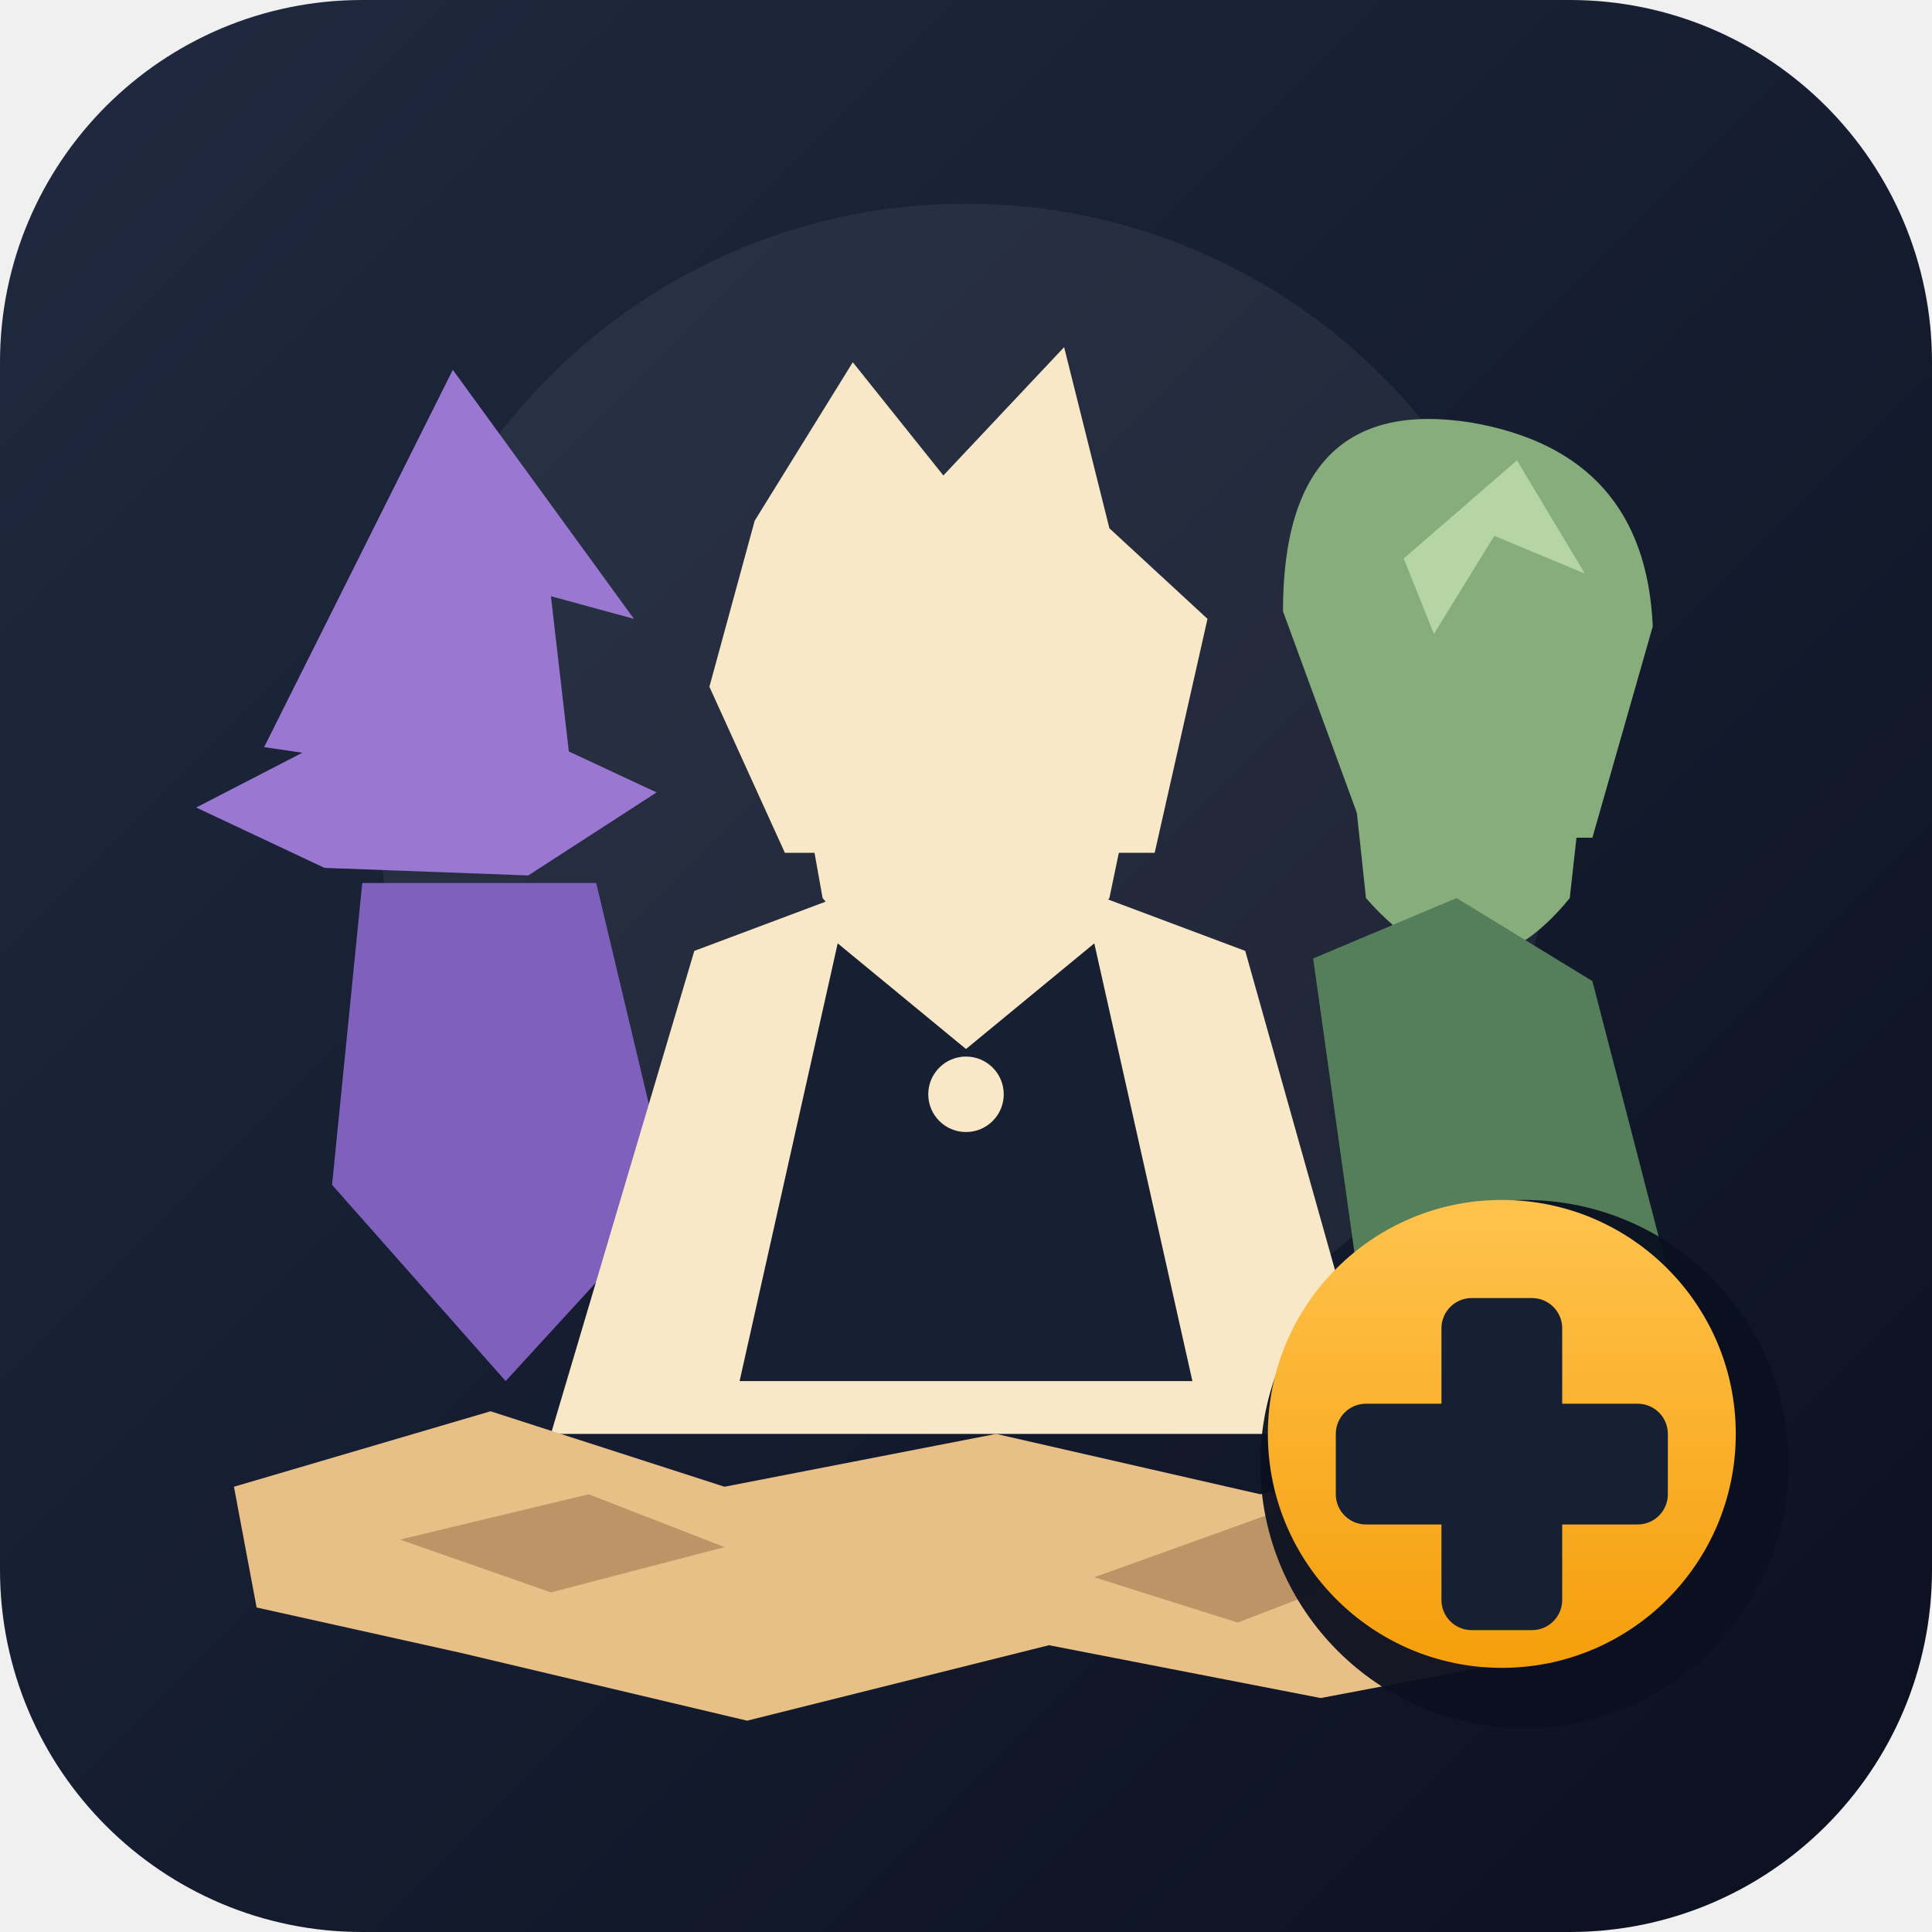
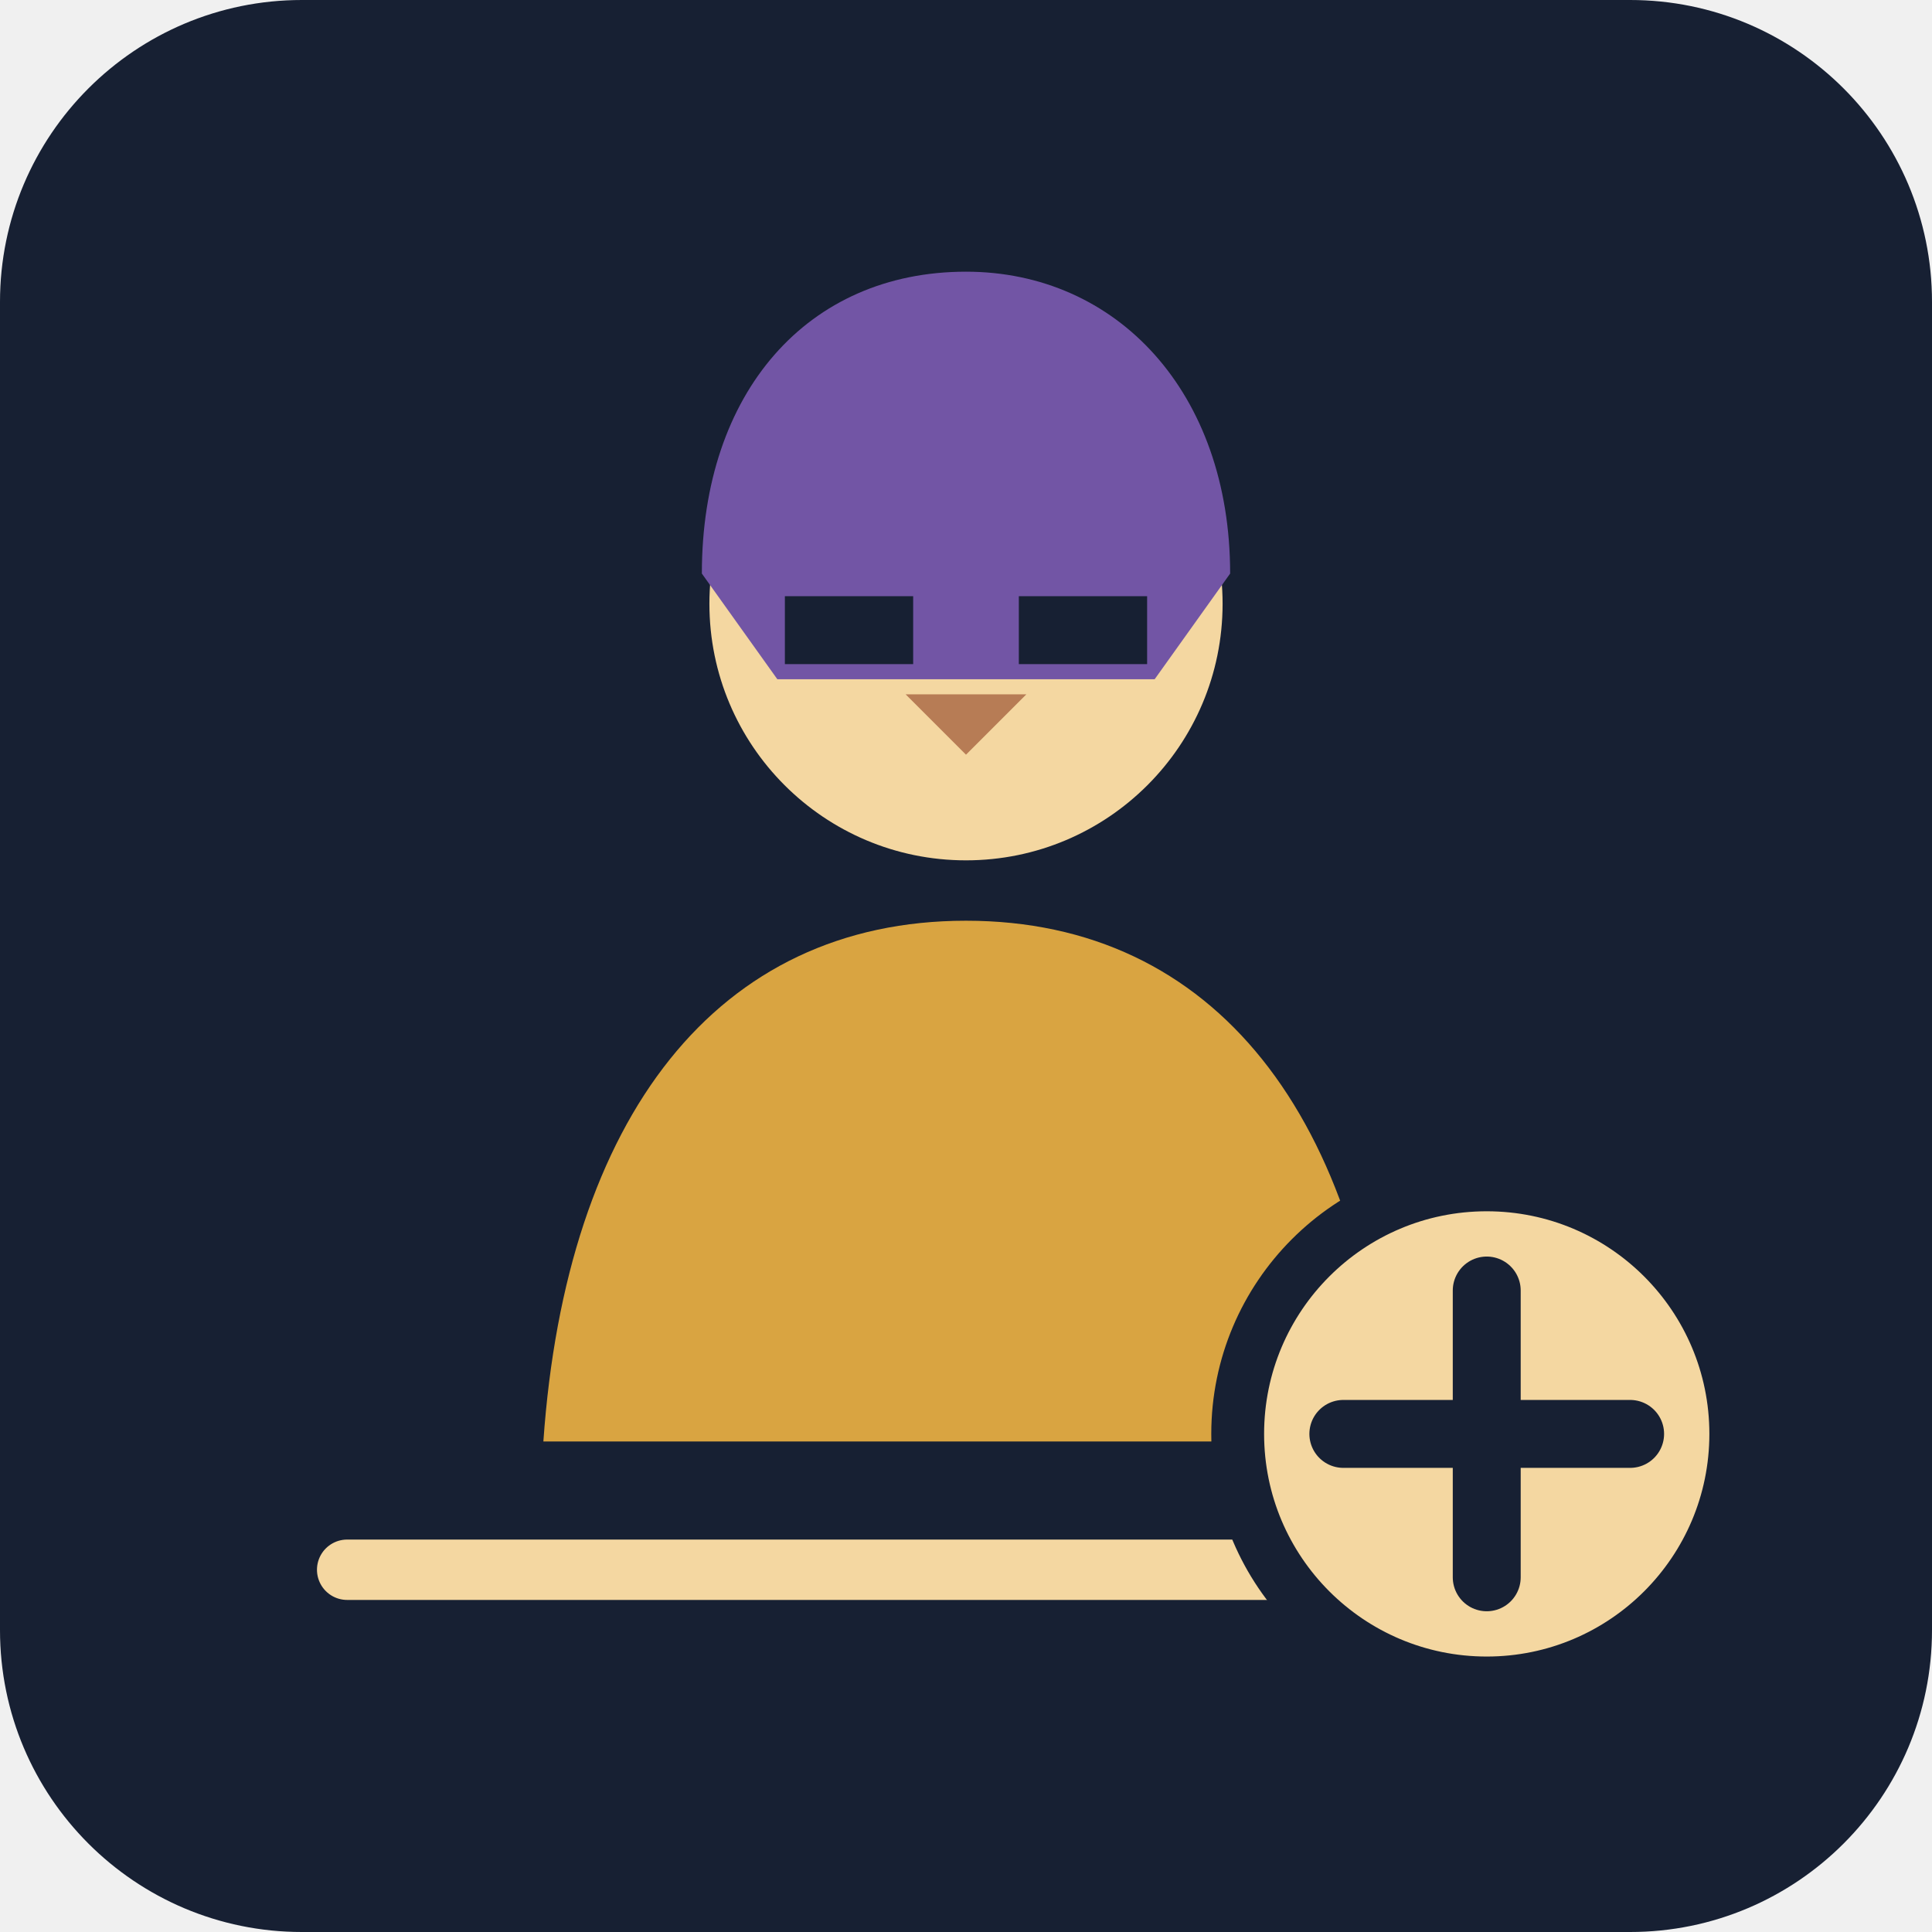
- <svg xmlns="http://www.w3.org/2000/svg" viewBox="0 0 256 256">
-   <defs>
-     <linearGradient id="bg" x1="0" y1="0" x2="1" y2="1">
-       <stop stop-color="#202a40" />
-       <stop offset="1" stop-color="#0b1020" />
-     </linearGradient>
-     <linearGradient id="gold" x1="0" y1="0" x2="0" y2="1">
-       <stop stop-color="#ffc34d" />
-       <stop offset="1" stop-color="#f59e0b" />
-     </linearGradient>
-   </defs>
-   <rect width="256" height="256" rx="48" fill="url(#bg)" />
-   <circle cx="128" cy="105" r="78" fill="#ffffff" opacity=".06" />
-   <path d="M35 99 60 49 84 82 73 79 76 105Z" fill="#9a78d2" />
-   <path d="M26 107 57 91 87 105 70 116 43 115Z" fill="#9a78d2" />
-   <path d="M48 117 79 117 89 159 67 183 44 157Z" fill="#8060bd" />
-   <path d="M100 69 113 48 125 63 141 46 147 70 160 82 153 113 104 113 94 91Z" fill="#f8e8c8" />
-   <path d="M104 91 Q105 75 128 74 Q151 75 152 95 L147 119 Q128 142 109 119Z" fill="#f8e8c8" />
-   <path d="M92 126 116 117 128 128 141 117 165 126 183 190 73 190Z" fill="#f8e8c8" />
-   <path d="M111 125 128 139 145 125 158 183 98 183Z" fill="#172033" />
-   <circle cx="128" cy="145" r="5" fill="#f8e8c8" />
-   <path d="M170 81 Q170 52 195 56 Q218 60 219 83 L211 111 181 111Z" fill="#86ad7b" />
-   <path d="M178 91 Q195 80 211 92 L208 119 Q195 135 181 119Z" fill="#86ad7b" />
-   <path d="M174 127 193 119 211 130 225 184 182 184Z" fill="#557e5a" />
-   <path d="M186 74 201 61 210 76 198 71 190 84Z" fill="#b6d5a5" />
-   <path d="M31 197 65 187 96 197 132 190 167 198 203 189 227 202 212 218 175 225 139 218 99 228 61 219 34 213Z" fill="#e7bf87" />
-   <path d="M53 204 78 198 96 205 73 211Z M145 209 170 200 190 205 164 215Z" fill="#bd9465" />
-   <circle cx="202" cy="194" r="35" fill="#0b1020" opacity=".95" />
-   <circle cx="199" cy="190" r="31" fill="url(#gold)" />
-   <path d="M195 172h8a4 4 0 0 1 4 4v10h10a4 4 0 0 1 4 4v8a4 4 0 0 1-4 4h-10v10a4 4 0 0 1-4 4h-8a4 4 0 0 1-4-4v-10h-10a4 4 0 0 1-4-4v-8a4 4 0 0 1 4-4h10v-10a4 4 0 0 1 4-4Z" fill="#172033" />
+ <svg xmlns="http://www.w3.org/2000/svg" width="256" height="256" viewBox="0 0 256 256">
+   <rect width="256" height="256" rx="40" fill="#172033" />
+   <circle cx="128" cy="80" r="34" fill="#f4d7a1" />
+   <path d="M72 191c3-43 23-69 56-69s53 26 56 69" fill="#d9a441" />
+   <path d="M93 76c0-24 14-40 35-40 20 0 35 16 35 40l-10 14h-50z" fill="#7255a5" />
+   <path d="M104 79h17v9h-17zm31 0h17v9h-17z" fill="#172033" />
+   <path d="M120 92h16l-8 8z" fill="#b77c55" />
+   <path d="M46 208h164" stroke="#f4d7a1" stroke-width="8" stroke-linecap="round" />
+   <circle cx="197" cy="190" r="33" fill="#f4d7a1" stroke="#172033" stroke-width="7" />
+   <path d="M197 171v38M178 190h38" stroke="#172033" stroke-width="9" stroke-linecap="round" />
</svg>
